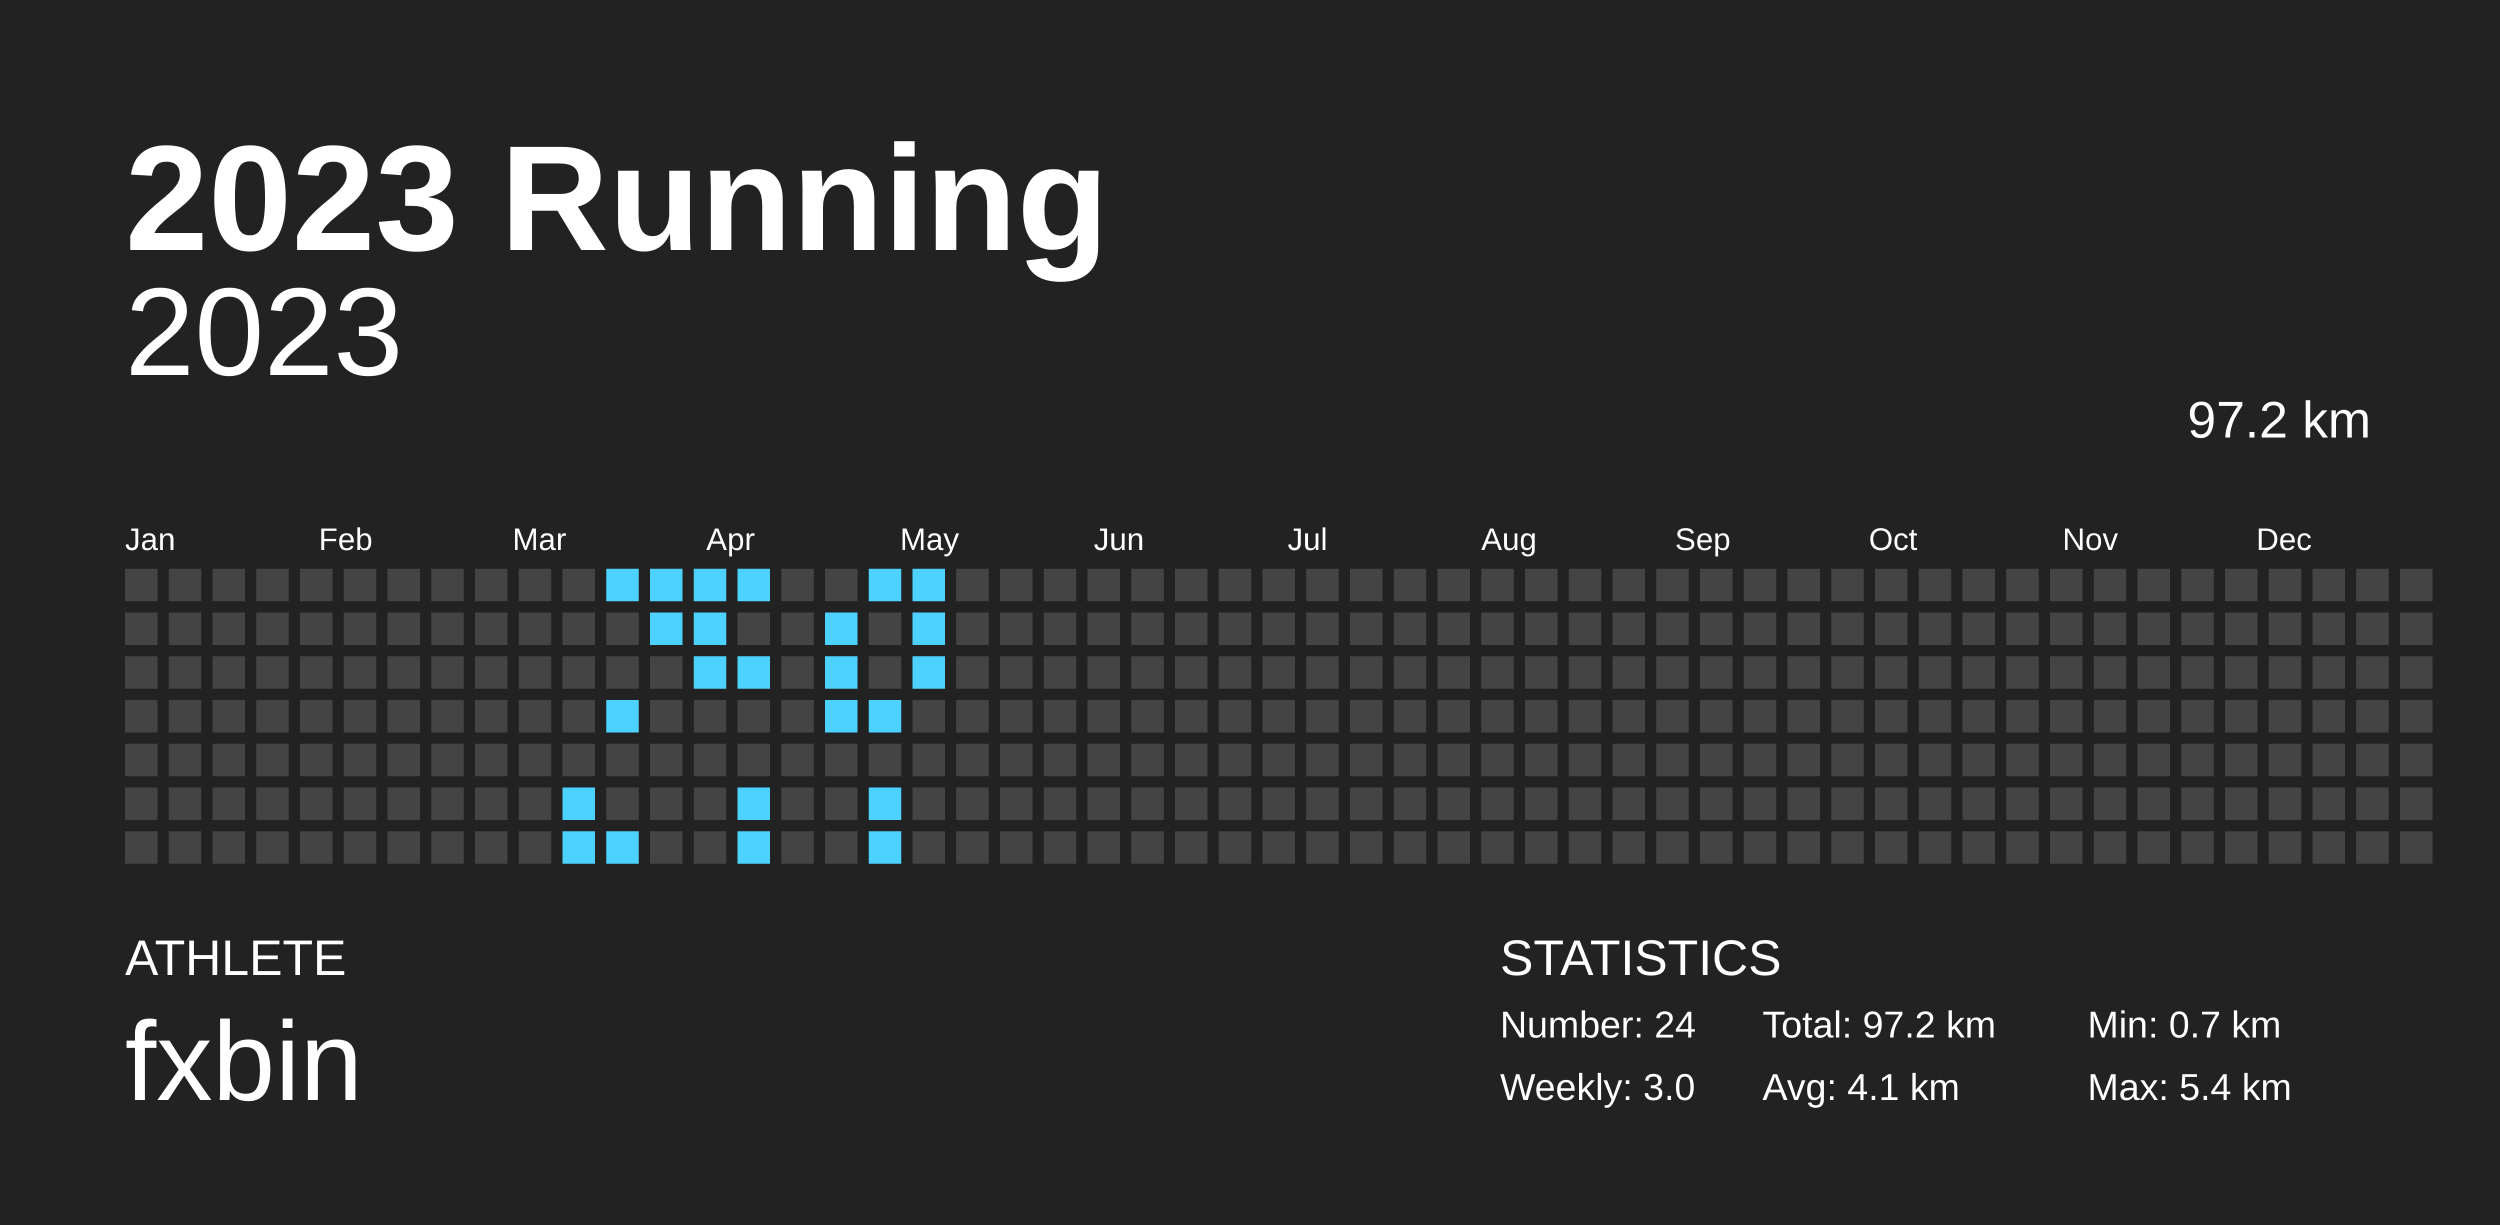
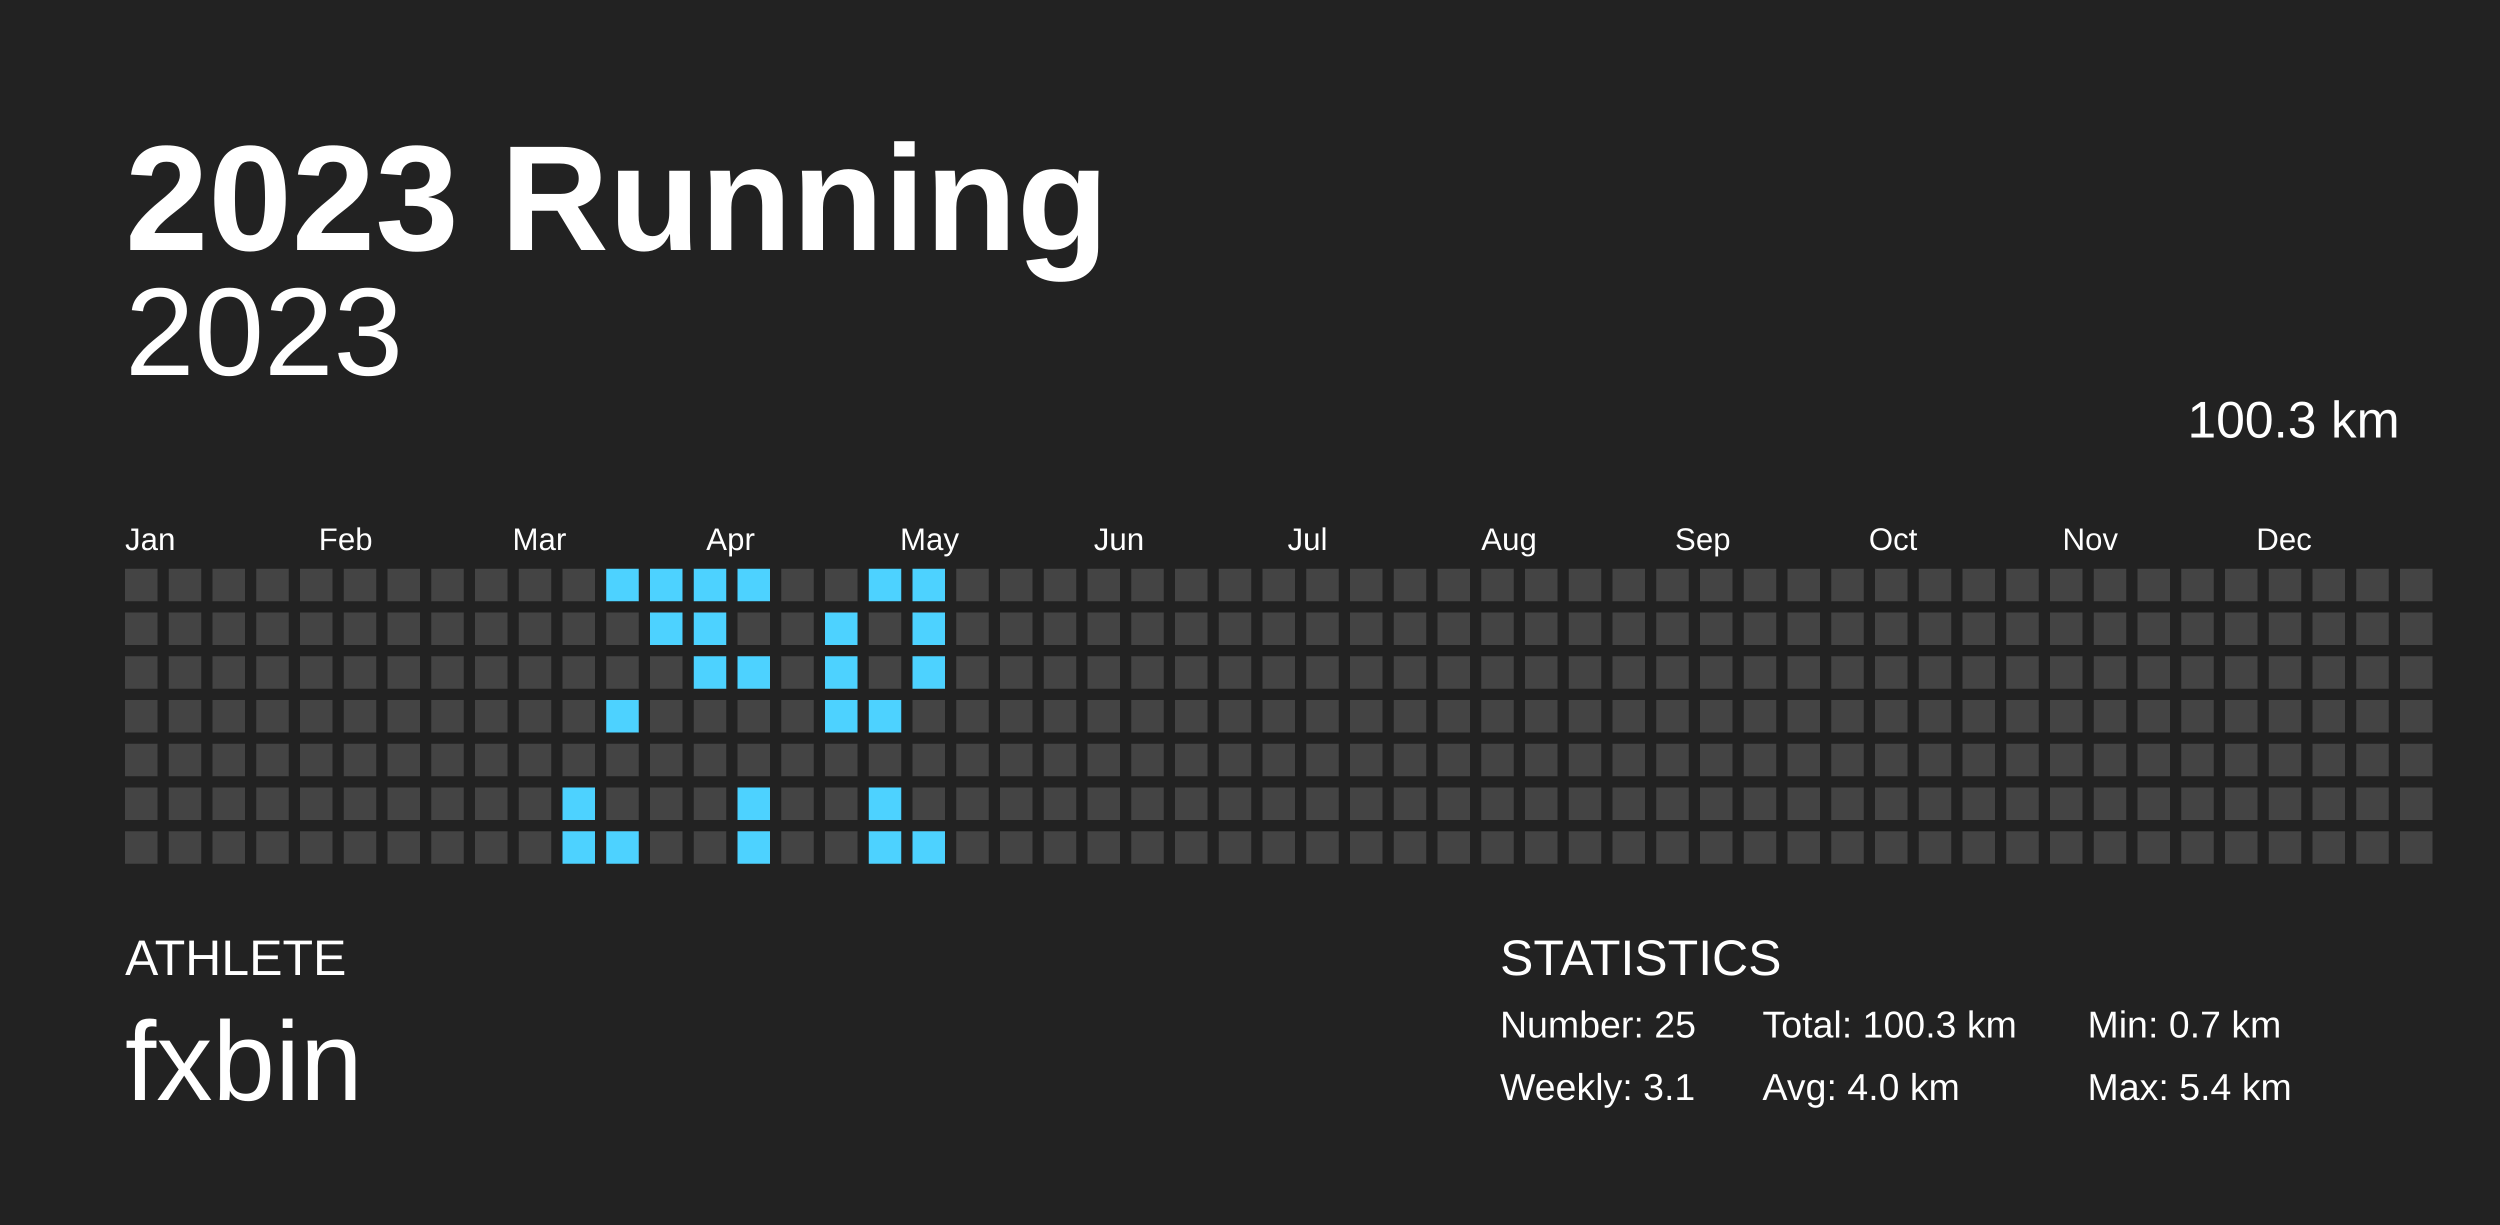
<svg xmlns="http://www.w3.org/2000/svg" baseProfile="full" height="98mm" version="1.1" viewBox="0,0,200,98" width="200mm">
  <defs />
  <rect fill="#222222" height="98" width="200" x="0" y="0" />
  <text fill="#FFFFFF" style="font-size:12px; font-family:Arial; font-weight:bold;" x="10" y="20">2023 Running</text>
  <text fill="#FFFFFF" style="font-size:4px; font-family:Arial" x="10" y="78">ATHLETE</text>
  <text fill="#FFFFFF" style="font-size:9px; font-family:Arial" x="10" y="88">fxbin</text>
  <text fill="#FFFFFF" style="font-size:4px; font-family:Arial" x="120" y="78">STATISTICS</text>
-   <text fill="#FFFFFF" style="font-size:3px; font-family:Arial" x="120" y="83">Number: 24</text>
-   <text fill="#FFFFFF" style="font-size:3px; font-family:Arial" x="120" y="88">Weekly: 3.0</text>
-   <text fill="#FFFFFF" style="font-size:3px; font-family:Arial" x="141" y="83">Total: 97.2 km</text>
-   <text fill="#FFFFFF" style="font-size:3px; font-family:Arial" x="141" y="88">Avg: 4.1 km</text>
+   <text fill="#FFFFFF" style="font-size:3px; font-family:Arial" x="120" y="83">Number: 25</text>
+   <text fill="#FFFFFF" style="font-size:3px; font-family:Arial" x="120" y="88">Weekly: 3.1</text>
+   <text fill="#FFFFFF" style="font-size:3px; font-family:Arial" x="141" y="83">Total: 100.3 km</text>
+   <text fill="#FFFFFF" style="font-size:3px; font-family:Arial" x="141" y="88">Avg: 4.0 km</text>
  <text fill="#FFFFFF" style="font-size:3px; font-family:Arial" x="167" y="83">Min: 0.7 km</text>
  <text fill="#FFFFFF" style="font-size:3px; font-family:Arial" x="167" y="88">Max: 5.4 km</text>
  <text alignment-baseline="hanging" fill="#FFFFFF" style="font-size:10.0px; font-family:Arial;" x="10" y="30">2023</text>
-   <text alignment-baseline="hanging" fill="#FFFFFF" style="font-size:4.125px; font-family:Arial;" x="175" y="35">97.2 km</text>
+   <text alignment-baseline="hanging" fill="#FFFFFF" style="font-size:4.125px; font-family:Arial;" x="175" y="35">100.3 km</text>
  <text fill="#FFFFFF" style="font-size:2.5px; font-family:Arial" x="10.0" y="44">Jan</text>
  <text fill="#FFFFFF" style="font-size:2.5px; font-family:Arial" x="25.5" y="44">Feb</text>
  <text fill="#FFFFFF" style="font-size:2.5px; font-family:Arial" x="41.0" y="44">Mar</text>
  <text fill="#FFFFFF" style="font-size:2.5px; font-family:Arial" x="56.5" y="44">Apr</text>
  <text fill="#FFFFFF" style="font-size:2.5px; font-family:Arial" x="72.0" y="44">May</text>
  <text fill="#FFFFFF" style="font-size:2.5px; font-family:Arial" x="87.5" y="44">Jun</text>
  <text fill="#FFFFFF" style="font-size:2.5px; font-family:Arial" x="103.0" y="44">Jul</text>
  <text fill="#FFFFFF" style="font-size:2.5px; font-family:Arial" x="118.5" y="44">Aug</text>
  <text fill="#FFFFFF" style="font-size:2.5px; font-family:Arial" x="134.0" y="44">Sep</text>
  <text fill="#FFFFFF" style="font-size:2.5px; font-family:Arial" x="149.5" y="44">Oct</text>
  <text fill="#FFFFFF" style="font-size:2.5px; font-family:Arial" x="165.0" y="44">Nov</text>
  <text fill="#FFFFFF" style="font-size:2.5px; font-family:Arial" x="180.5" y="44">Dec</text>
  <rect fill="#444444" height="2.6" width="2.6" x="10.0" y="45.5" />
  <rect fill="#444444" height="2.6" width="2.6" x="10.0" y="49.0" />
  <rect fill="#444444" height="2.6" width="2.6" x="10.0" y="52.5" />
  <rect fill="#444444" height="2.6" width="2.6" x="10.0" y="56.0" />
  <rect fill="#444444" height="2.6" width="2.6" x="10.0" y="59.5" />
  <rect fill="#444444" height="2.6" width="2.6" x="10.0" y="63.0" />
  <rect fill="#444444" height="2.6" width="2.6" x="10.0" y="66.5" />
  <rect fill="#444444" height="2.6" width="2.6" x="13.5" y="45.5" />
  <rect fill="#444444" height="2.6" width="2.6" x="13.5" y="49.0" />
  <rect fill="#444444" height="2.6" width="2.6" x="13.5" y="52.5" />
  <rect fill="#444444" height="2.6" width="2.6" x="13.5" y="56.0" />
  <rect fill="#444444" height="2.6" width="2.6" x="13.5" y="59.5" />
  <rect fill="#444444" height="2.6" width="2.6" x="13.5" y="63.0" />
  <rect fill="#444444" height="2.6" width="2.6" x="13.5" y="66.5" />
  <rect fill="#444444" height="2.6" width="2.6" x="17.0" y="45.5" />
  <rect fill="#444444" height="2.6" width="2.6" x="17.0" y="49.0" />
  <rect fill="#444444" height="2.6" width="2.6" x="17.0" y="52.5" />
  <rect fill="#444444" height="2.6" width="2.6" x="17.0" y="56.0" />
  <rect fill="#444444" height="2.6" width="2.6" x="17.0" y="59.5" />
  <rect fill="#444444" height="2.6" width="2.6" x="17.0" y="63.0" />
  <rect fill="#444444" height="2.6" width="2.6" x="17.0" y="66.5" />
  <rect fill="#444444" height="2.6" width="2.6" x="20.5" y="45.5" />
  <rect fill="#444444" height="2.6" width="2.6" x="20.5" y="49.0" />
  <rect fill="#444444" height="2.6" width="2.6" x="20.5" y="52.5" />
  <rect fill="#444444" height="2.6" width="2.6" x="20.5" y="56.0" />
  <rect fill="#444444" height="2.6" width="2.6" x="20.5" y="59.5" />
  <rect fill="#444444" height="2.6" width="2.6" x="20.5" y="63.0" />
  <rect fill="#444444" height="2.6" width="2.6" x="20.5" y="66.5" />
  <rect fill="#444444" height="2.6" width="2.6" x="24.0" y="45.5" />
  <rect fill="#444444" height="2.6" width="2.6" x="24.0" y="49.0" />
  <rect fill="#444444" height="2.6" width="2.6" x="24.0" y="52.5" />
  <rect fill="#444444" height="2.6" width="2.6" x="24.0" y="56.0" />
  <rect fill="#444444" height="2.6" width="2.6" x="24.0" y="59.5" />
  <rect fill="#444444" height="2.6" width="2.6" x="24.0" y="63.0" />
  <rect fill="#444444" height="2.6" width="2.6" x="24.0" y="66.5" />
  <rect fill="#444444" height="2.6" width="2.6" x="27.5" y="45.5" />
  <rect fill="#444444" height="2.6" width="2.6" x="27.5" y="49.0" />
  <rect fill="#444444" height="2.6" width="2.6" x="27.5" y="52.5" />
  <rect fill="#444444" height="2.6" width="2.6" x="27.5" y="56.0" />
  <rect fill="#444444" height="2.6" width="2.6" x="27.5" y="59.5" />
  <rect fill="#444444" height="2.6" width="2.6" x="27.5" y="63.0" />
  <rect fill="#444444" height="2.6" width="2.6" x="27.5" y="66.5" />
  <rect fill="#444444" height="2.6" width="2.6" x="31.0" y="45.5" />
  <rect fill="#444444" height="2.6" width="2.6" x="31.0" y="49.0" />
  <rect fill="#444444" height="2.6" width="2.6" x="31.0" y="52.5" />
  <rect fill="#444444" height="2.6" width="2.6" x="31.0" y="56.0" />
  <rect fill="#444444" height="2.6" width="2.6" x="31.0" y="59.5" />
  <rect fill="#444444" height="2.6" width="2.6" x="31.0" y="63.0" />
  <rect fill="#444444" height="2.6" width="2.6" x="31.0" y="66.5" />
  <rect fill="#444444" height="2.6" width="2.6" x="34.5" y="45.5" />
  <rect fill="#444444" height="2.6" width="2.6" x="34.5" y="49.0" />
  <rect fill="#444444" height="2.6" width="2.6" x="34.5" y="52.5" />
  <rect fill="#444444" height="2.6" width="2.6" x="34.5" y="56.0" />
  <rect fill="#444444" height="2.6" width="2.6" x="34.5" y="59.5" />
  <rect fill="#444444" height="2.6" width="2.6" x="34.5" y="63.0" />
  <rect fill="#444444" height="2.6" width="2.6" x="34.5" y="66.5" />
  <rect fill="#444444" height="2.6" width="2.6" x="38.0" y="45.5" />
  <rect fill="#444444" height="2.6" width="2.6" x="38.0" y="49.0" />
  <rect fill="#444444" height="2.6" width="2.6" x="38.0" y="52.5" />
  <rect fill="#444444" height="2.6" width="2.6" x="38.0" y="56.0" />
  <rect fill="#444444" height="2.6" width="2.6" x="38.0" y="59.5" />
  <rect fill="#444444" height="2.6" width="2.6" x="38.0" y="63.0" />
  <rect fill="#444444" height="2.6" width="2.6" x="38.0" y="66.5" />
  <rect fill="#444444" height="2.6" width="2.6" x="41.5" y="45.5" />
  <rect fill="#444444" height="2.6" width="2.6" x="41.5" y="49.0" />
  <rect fill="#444444" height="2.6" width="2.6" x="41.5" y="52.5" />
  <rect fill="#444444" height="2.6" width="2.6" x="41.5" y="56.0" />
  <rect fill="#444444" height="2.6" width="2.6" x="41.5" y="59.5" />
  <rect fill="#444444" height="2.6" width="2.6" x="41.5" y="63.0" />
  <rect fill="#444444" height="2.6" width="2.6" x="41.5" y="66.5" />
  <rect fill="#444444" height="2.6" width="2.6" x="45.0" y="45.5" />
  <rect fill="#444444" height="2.6" width="2.6" x="45.0" y="49.0" />
  <rect fill="#444444" height="2.6" width="2.6" x="45.0" y="52.5" />
  <rect fill="#444444" height="2.6" width="2.6" x="45.0" y="56.0" />
  <rect fill="#444444" height="2.6" width="2.6" x="45.0" y="59.5" />
  <rect fill="#4dd2ff" height="2.6" width="2.6" x="45.0" y="63.0" />
  <rect fill="#4dd2ff" height="2.6" width="2.6" x="45.0" y="66.5" />
  <rect fill="#4dd2ff" height="2.6" width="2.6" x="48.5" y="45.5" />
  <rect fill="#444444" height="2.6" width="2.6" x="48.5" y="49.0" />
  <rect fill="#444444" height="2.6" width="2.6" x="48.5" y="52.5" />
  <rect fill="#4dd2ff" height="2.6" width="2.6" x="48.5" y="56.0" />
  <rect fill="#444444" height="2.6" width="2.6" x="48.5" y="59.5" />
  <rect fill="#444444" height="2.6" width="2.6" x="48.5" y="63.0" />
  <rect fill="#4dd2ff" height="2.6" width="2.6" x="48.5" y="66.5" />
  <rect fill="#4dd2ff" height="2.6" width="2.6" x="52.0" y="45.5" />
  <rect fill="#4dd2ff" height="2.6" width="2.6" x="52.0" y="49.0" />
  <rect fill="#444444" height="2.6" width="2.6" x="52.0" y="52.5" />
  <rect fill="#444444" height="2.6" width="2.6" x="52.0" y="56.0" />
  <rect fill="#444444" height="2.6" width="2.6" x="52.0" y="59.5" />
  <rect fill="#444444" height="2.6" width="2.6" x="52.0" y="63.0" />
  <rect fill="#444444" height="2.6" width="2.6" x="52.0" y="66.5" />
  <rect fill="#4dd2ff" height="2.6" width="2.6" x="55.5" y="45.5" />
  <rect fill="#4dd2ff" height="2.6" width="2.6" x="55.5" y="49.0" />
  <rect fill="#4dd2ff" height="2.6" width="2.6" x="55.5" y="52.5" />
  <rect fill="#444444" height="2.6" width="2.6" x="55.5" y="56.0" />
  <rect fill="#444444" height="2.6" width="2.6" x="55.5" y="59.5" />
  <rect fill="#444444" height="2.6" width="2.6" x="55.5" y="63.0" />
  <rect fill="#444444" height="2.6" width="2.6" x="55.5" y="66.5" />
  <rect fill="#4dd2ff" height="2.6" width="2.6" x="59.0" y="45.5" />
  <rect fill="#444444" height="2.6" width="2.6" x="59.0" y="49.0" />
  <rect fill="#4dd2ff" height="2.6" width="2.6" x="59.0" y="52.5" />
  <rect fill="#444444" height="2.6" width="2.6" x="59.0" y="56.0" />
  <rect fill="#444444" height="2.6" width="2.6" x="59.0" y="59.5" />
  <rect fill="#4dd2ff" height="2.6" width="2.6" x="59.0" y="63.0" />
  <rect fill="#4dd2ff" height="2.6" width="2.6" x="59.0" y="66.5" />
  <rect fill="#444444" height="2.6" width="2.6" x="62.5" y="45.5" />
  <rect fill="#444444" height="2.6" width="2.6" x="62.5" y="49.0" />
  <rect fill="#444444" height="2.6" width="2.6" x="62.5" y="52.5" />
  <rect fill="#444444" height="2.6" width="2.6" x="62.5" y="56.0" />
  <rect fill="#444444" height="2.6" width="2.6" x="62.5" y="59.5" />
  <rect fill="#444444" height="2.6" width="2.6" x="62.5" y="63.0" />
  <rect fill="#444444" height="2.6" width="2.6" x="62.5" y="66.5" />
  <rect fill="#444444" height="2.6" width="2.6" x="66.0" y="45.5" />
  <rect fill="#4dd2ff" height="2.6" width="2.6" x="66.0" y="49.0" />
  <rect fill="#4dd2ff" height="2.6" width="2.6" x="66.0" y="52.5" />
  <rect fill="#4dd2ff" height="2.6" width="2.6" x="66.0" y="56.0" />
  <rect fill="#444444" height="2.6" width="2.6" x="66.0" y="59.5" />
  <rect fill="#444444" height="2.6" width="2.6" x="66.0" y="63.0" />
  <rect fill="#444444" height="2.6" width="2.6" x="66.0" y="66.5" />
  <rect fill="#4dd2ff" height="2.6" width="2.6" x="69.5" y="45.5" />
  <rect fill="#444444" height="2.6" width="2.6" x="69.5" y="49.0" />
  <rect fill="#444444" height="2.6" width="2.6" x="69.5" y="52.5" />
  <rect fill="#4dd2ff" height="2.6" width="2.6" x="69.5" y="56.0" />
  <rect fill="#444444" height="2.6" width="2.6" x="69.5" y="59.5" />
  <rect fill="#4dd2ff" height="2.6" width="2.6" x="69.5" y="63.0" />
  <rect fill="#4dd2ff" height="2.6" width="2.6" x="69.5" y="66.5" />
  <rect fill="#4dd2ff" height="2.6" width="2.6" x="73.0" y="45.5" />
  <rect fill="#4dd2ff" height="2.6" width="2.6" x="73.0" y="49.0" />
  <rect fill="#4dd2ff" height="2.6" width="2.6" x="73.0" y="52.5" />
  <rect fill="#444444" height="2.6" width="2.6" x="73.0" y="56.0" />
  <rect fill="#444444" height="2.6" width="2.6" x="73.0" y="59.5" />
  <rect fill="#444444" height="2.6" width="2.6" x="73.0" y="63.0" />
-   <rect fill="#444444" height="2.6" width="2.6" x="73.0" y="66.5" />
+   <rect fill="#4dd2ff" height="2.6" width="2.6" x="73.0" y="66.5" />
  <rect fill="#444444" height="2.6" width="2.6" x="76.5" y="45.5" />
  <rect fill="#444444" height="2.6" width="2.6" x="76.5" y="49.0" />
  <rect fill="#444444" height="2.6" width="2.6" x="76.5" y="52.5" />
  <rect fill="#444444" height="2.6" width="2.6" x="76.5" y="56.0" />
  <rect fill="#444444" height="2.6" width="2.6" x="76.5" y="59.5" />
  <rect fill="#444444" height="2.6" width="2.6" x="76.5" y="63.0" />
  <rect fill="#444444" height="2.6" width="2.6" x="76.5" y="66.5" />
  <rect fill="#444444" height="2.6" width="2.6" x="80.0" y="45.5" />
  <rect fill="#444444" height="2.6" width="2.6" x="80.0" y="49.0" />
  <rect fill="#444444" height="2.6" width="2.6" x="80.0" y="52.5" />
  <rect fill="#444444" height="2.6" width="2.6" x="80.0" y="56.0" />
  <rect fill="#444444" height="2.6" width="2.6" x="80.0" y="59.5" />
  <rect fill="#444444" height="2.6" width="2.6" x="80.0" y="63.0" />
  <rect fill="#444444" height="2.6" width="2.6" x="80.0" y="66.5" />
  <rect fill="#444444" height="2.6" width="2.6" x="83.5" y="45.5" />
  <rect fill="#444444" height="2.6" width="2.6" x="83.5" y="49.0" />
  <rect fill="#444444" height="2.6" width="2.6" x="83.5" y="52.5" />
  <rect fill="#444444" height="2.6" width="2.6" x="83.5" y="56.0" />
  <rect fill="#444444" height="2.6" width="2.6" x="83.5" y="59.5" />
  <rect fill="#444444" height="2.6" width="2.6" x="83.5" y="63.0" />
  <rect fill="#444444" height="2.6" width="2.6" x="83.5" y="66.5" />
  <rect fill="#444444" height="2.6" width="2.6" x="87.0" y="45.5" />
  <rect fill="#444444" height="2.6" width="2.6" x="87.0" y="49.0" />
  <rect fill="#444444" height="2.6" width="2.6" x="87.0" y="52.5" />
  <rect fill="#444444" height="2.6" width="2.6" x="87.0" y="56.0" />
  <rect fill="#444444" height="2.6" width="2.6" x="87.0" y="59.5" />
  <rect fill="#444444" height="2.6" width="2.6" x="87.0" y="63.0" />
  <rect fill="#444444" height="2.6" width="2.6" x="87.0" y="66.5" />
  <rect fill="#444444" height="2.6" width="2.6" x="90.5" y="45.5" />
  <rect fill="#444444" height="2.6" width="2.6" x="90.5" y="49.0" />
  <rect fill="#444444" height="2.6" width="2.6" x="90.5" y="52.5" />
  <rect fill="#444444" height="2.6" width="2.6" x="90.5" y="56.0" />
  <rect fill="#444444" height="2.6" width="2.6" x="90.5" y="59.5" />
  <rect fill="#444444" height="2.6" width="2.6" x="90.5" y="63.0" />
  <rect fill="#444444" height="2.6" width="2.6" x="90.5" y="66.5" />
  <rect fill="#444444" height="2.6" width="2.6" x="94.0" y="45.5" />
  <rect fill="#444444" height="2.6" width="2.6" x="94.0" y="49.0" />
  <rect fill="#444444" height="2.6" width="2.6" x="94.0" y="52.5" />
  <rect fill="#444444" height="2.6" width="2.6" x="94.0" y="56.0" />
  <rect fill="#444444" height="2.6" width="2.6" x="94.0" y="59.5" />
  <rect fill="#444444" height="2.6" width="2.6" x="94.0" y="63.0" />
  <rect fill="#444444" height="2.6" width="2.6" x="94.0" y="66.5" />
  <rect fill="#444444" height="2.6" width="2.6" x="97.5" y="45.5" />
  <rect fill="#444444" height="2.6" width="2.6" x="97.5" y="49.0" />
  <rect fill="#444444" height="2.6" width="2.6" x="97.5" y="52.5" />
  <rect fill="#444444" height="2.6" width="2.6" x="97.5" y="56.0" />
  <rect fill="#444444" height="2.6" width="2.6" x="97.5" y="59.5" />
  <rect fill="#444444" height="2.6" width="2.6" x="97.5" y="63.0" />
  <rect fill="#444444" height="2.6" width="2.6" x="97.5" y="66.5" />
  <rect fill="#444444" height="2.6" width="2.6" x="101.0" y="45.5" />
  <rect fill="#444444" height="2.6" width="2.6" x="101.0" y="49.0" />
  <rect fill="#444444" height="2.6" width="2.6" x="101.0" y="52.5" />
  <rect fill="#444444" height="2.6" width="2.6" x="101.0" y="56.0" />
  <rect fill="#444444" height="2.6" width="2.6" x="101.0" y="59.5" />
  <rect fill="#444444" height="2.6" width="2.6" x="101.0" y="63.0" />
  <rect fill="#444444" height="2.6" width="2.6" x="101.0" y="66.5" />
  <rect fill="#444444" height="2.6" width="2.6" x="104.5" y="45.5" />
  <rect fill="#444444" height="2.6" width="2.6" x="104.5" y="49.0" />
  <rect fill="#444444" height="2.6" width="2.6" x="104.5" y="52.5" />
  <rect fill="#444444" height="2.6" width="2.6" x="104.5" y="56.0" />
  <rect fill="#444444" height="2.6" width="2.6" x="104.5" y="59.5" />
  <rect fill="#444444" height="2.6" width="2.6" x="104.5" y="63.0" />
  <rect fill="#444444" height="2.6" width="2.6" x="104.5" y="66.5" />
  <rect fill="#444444" height="2.6" width="2.6" x="108.0" y="45.5" />
  <rect fill="#444444" height="2.6" width="2.6" x="108.0" y="49.0" />
  <rect fill="#444444" height="2.6" width="2.6" x="108.0" y="52.5" />
  <rect fill="#444444" height="2.6" width="2.6" x="108.0" y="56.0" />
  <rect fill="#444444" height="2.6" width="2.6" x="108.0" y="59.5" />
  <rect fill="#444444" height="2.6" width="2.6" x="108.0" y="63.0" />
  <rect fill="#444444" height="2.6" width="2.6" x="108.0" y="66.5" />
  <rect fill="#444444" height="2.6" width="2.6" x="111.5" y="45.5" />
  <rect fill="#444444" height="2.6" width="2.6" x="111.5" y="49.0" />
  <rect fill="#444444" height="2.6" width="2.6" x="111.5" y="52.5" />
  <rect fill="#444444" height="2.6" width="2.6" x="111.5" y="56.0" />
  <rect fill="#444444" height="2.6" width="2.6" x="111.5" y="59.5" />
  <rect fill="#444444" height="2.6" width="2.6" x="111.5" y="63.0" />
  <rect fill="#444444" height="2.6" width="2.6" x="111.5" y="66.5" />
  <rect fill="#444444" height="2.6" width="2.6" x="115.0" y="45.5" />
  <rect fill="#444444" height="2.6" width="2.6" x="115.0" y="49.0" />
  <rect fill="#444444" height="2.6" width="2.6" x="115.0" y="52.5" />
  <rect fill="#444444" height="2.6" width="2.6" x="115.0" y="56.0" />
  <rect fill="#444444" height="2.6" width="2.6" x="115.0" y="59.5" />
  <rect fill="#444444" height="2.6" width="2.6" x="115.0" y="63.0" />
  <rect fill="#444444" height="2.6" width="2.6" x="115.0" y="66.5" />
  <rect fill="#444444" height="2.6" width="2.6" x="118.5" y="45.5" />
  <rect fill="#444444" height="2.6" width="2.6" x="118.5" y="49.0" />
  <rect fill="#444444" height="2.6" width="2.6" x="118.5" y="52.5" />
  <rect fill="#444444" height="2.6" width="2.6" x="118.5" y="56.0" />
  <rect fill="#444444" height="2.6" width="2.6" x="118.5" y="59.5" />
  <rect fill="#444444" height="2.6" width="2.6" x="118.5" y="63.0" />
  <rect fill="#444444" height="2.6" width="2.6" x="118.5" y="66.5" />
  <rect fill="#444444" height="2.6" width="2.6" x="122.0" y="45.5" />
  <rect fill="#444444" height="2.6" width="2.6" x="122.0" y="49.0" />
  <rect fill="#444444" height="2.6" width="2.6" x="122.0" y="52.5" />
  <rect fill="#444444" height="2.6" width="2.6" x="122.0" y="56.0" />
  <rect fill="#444444" height="2.6" width="2.6" x="122.0" y="59.5" />
  <rect fill="#444444" height="2.6" width="2.6" x="122.0" y="63.0" />
  <rect fill="#444444" height="2.6" width="2.6" x="122.0" y="66.5" />
  <rect fill="#444444" height="2.6" width="2.6" x="125.5" y="45.5" />
  <rect fill="#444444" height="2.6" width="2.6" x="125.5" y="49.0" />
  <rect fill="#444444" height="2.6" width="2.6" x="125.5" y="52.5" />
  <rect fill="#444444" height="2.6" width="2.6" x="125.5" y="56.0" />
  <rect fill="#444444" height="2.6" width="2.6" x="125.5" y="59.5" />
  <rect fill="#444444" height="2.6" width="2.6" x="125.5" y="63.0" />
  <rect fill="#444444" height="2.6" width="2.6" x="125.5" y="66.5" />
  <rect fill="#444444" height="2.6" width="2.6" x="129.0" y="45.5" />
  <rect fill="#444444" height="2.6" width="2.6" x="129.0" y="49.0" />
  <rect fill="#444444" height="2.6" width="2.6" x="129.0" y="52.5" />
  <rect fill="#444444" height="2.6" width="2.6" x="129.0" y="56.0" />
  <rect fill="#444444" height="2.6" width="2.6" x="129.0" y="59.5" />
  <rect fill="#444444" height="2.6" width="2.6" x="129.0" y="63.0" />
  <rect fill="#444444" height="2.6" width="2.6" x="129.0" y="66.5" />
  <rect fill="#444444" height="2.6" width="2.6" x="132.5" y="45.5" />
  <rect fill="#444444" height="2.6" width="2.6" x="132.5" y="49.0" />
  <rect fill="#444444" height="2.6" width="2.6" x="132.5" y="52.5" />
  <rect fill="#444444" height="2.6" width="2.6" x="132.5" y="56.0" />
  <rect fill="#444444" height="2.6" width="2.6" x="132.5" y="59.5" />
  <rect fill="#444444" height="2.6" width="2.6" x="132.5" y="63.0" />
  <rect fill="#444444" height="2.6" width="2.6" x="132.5" y="66.5" />
  <rect fill="#444444" height="2.6" width="2.6" x="136.0" y="45.5" />
  <rect fill="#444444" height="2.6" width="2.6" x="136.0" y="49.0" />
  <rect fill="#444444" height="2.6" width="2.6" x="136.0" y="52.5" />
  <rect fill="#444444" height="2.6" width="2.6" x="136.0" y="56.0" />
  <rect fill="#444444" height="2.6" width="2.6" x="136.0" y="59.5" />
  <rect fill="#444444" height="2.6" width="2.6" x="136.0" y="63.0" />
  <rect fill="#444444" height="2.6" width="2.6" x="136.0" y="66.5" />
  <rect fill="#444444" height="2.6" width="2.6" x="139.5" y="45.5" />
  <rect fill="#444444" height="2.6" width="2.6" x="139.5" y="49.0" />
  <rect fill="#444444" height="2.6" width="2.6" x="139.5" y="52.5" />
  <rect fill="#444444" height="2.6" width="2.6" x="139.5" y="56.0" />
  <rect fill="#444444" height="2.6" width="2.6" x="139.5" y="59.5" />
  <rect fill="#444444" height="2.6" width="2.6" x="139.5" y="63.0" />
  <rect fill="#444444" height="2.6" width="2.6" x="139.5" y="66.5" />
  <rect fill="#444444" height="2.6" width="2.6" x="143.0" y="45.5" />
  <rect fill="#444444" height="2.6" width="2.6" x="143.0" y="49.0" />
  <rect fill="#444444" height="2.6" width="2.6" x="143.0" y="52.5" />
  <rect fill="#444444" height="2.6" width="2.6" x="143.0" y="56.0" />
  <rect fill="#444444" height="2.6" width="2.6" x="143.0" y="59.5" />
  <rect fill="#444444" height="2.6" width="2.6" x="143.0" y="63.0" />
  <rect fill="#444444" height="2.6" width="2.6" x="143.0" y="66.5" />
  <rect fill="#444444" height="2.6" width="2.6" x="146.5" y="45.5" />
  <rect fill="#444444" height="2.6" width="2.6" x="146.5" y="49.0" />
  <rect fill="#444444" height="2.6" width="2.6" x="146.5" y="52.5" />
  <rect fill="#444444" height="2.6" width="2.6" x="146.5" y="56.0" />
  <rect fill="#444444" height="2.6" width="2.6" x="146.5" y="59.5" />
  <rect fill="#444444" height="2.6" width="2.6" x="146.5" y="63.0" />
  <rect fill="#444444" height="2.6" width="2.6" x="146.5" y="66.5" />
  <rect fill="#444444" height="2.6" width="2.6" x="150.0" y="45.5" />
  <rect fill="#444444" height="2.6" width="2.6" x="150.0" y="49.0" />
  <rect fill="#444444" height="2.6" width="2.6" x="150.0" y="52.5" />
  <rect fill="#444444" height="2.6" width="2.6" x="150.0" y="56.0" />
  <rect fill="#444444" height="2.6" width="2.6" x="150.0" y="59.5" />
  <rect fill="#444444" height="2.6" width="2.6" x="150.0" y="63.0" />
  <rect fill="#444444" height="2.6" width="2.6" x="150.0" y="66.5" />
  <rect fill="#444444" height="2.6" width="2.6" x="153.5" y="45.5" />
  <rect fill="#444444" height="2.6" width="2.6" x="153.5" y="49.0" />
  <rect fill="#444444" height="2.6" width="2.6" x="153.5" y="52.5" />
  <rect fill="#444444" height="2.6" width="2.6" x="153.5" y="56.0" />
  <rect fill="#444444" height="2.6" width="2.6" x="153.5" y="59.5" />
  <rect fill="#444444" height="2.6" width="2.6" x="153.5" y="63.0" />
  <rect fill="#444444" height="2.6" width="2.6" x="153.5" y="66.5" />
  <rect fill="#444444" height="2.6" width="2.6" x="157.0" y="45.5" />
  <rect fill="#444444" height="2.6" width="2.6" x="157.0" y="49.0" />
  <rect fill="#444444" height="2.6" width="2.6" x="157.0" y="52.5" />
  <rect fill="#444444" height="2.6" width="2.6" x="157.0" y="56.0" />
  <rect fill="#444444" height="2.6" width="2.6" x="157.0" y="59.5" />
  <rect fill="#444444" height="2.6" width="2.6" x="157.0" y="63.0" />
  <rect fill="#444444" height="2.6" width="2.6" x="157.0" y="66.5" />
  <rect fill="#444444" height="2.6" width="2.6" x="160.5" y="45.5" />
  <rect fill="#444444" height="2.6" width="2.6" x="160.5" y="49.0" />
  <rect fill="#444444" height="2.6" width="2.6" x="160.5" y="52.5" />
  <rect fill="#444444" height="2.6" width="2.6" x="160.5" y="56.0" />
  <rect fill="#444444" height="2.6" width="2.6" x="160.5" y="59.5" />
  <rect fill="#444444" height="2.6" width="2.6" x="160.5" y="63.0" />
  <rect fill="#444444" height="2.6" width="2.6" x="160.5" y="66.5" />
  <rect fill="#444444" height="2.6" width="2.6" x="164.0" y="45.5" />
  <rect fill="#444444" height="2.6" width="2.6" x="164.0" y="49.0" />
  <rect fill="#444444" height="2.6" width="2.6" x="164.0" y="52.5" />
  <rect fill="#444444" height="2.6" width="2.6" x="164.0" y="56.0" />
  <rect fill="#444444" height="2.6" width="2.6" x="164.0" y="59.5" />
  <rect fill="#444444" height="2.6" width="2.6" x="164.0" y="63.0" />
  <rect fill="#444444" height="2.6" width="2.6" x="164.0" y="66.5" />
  <rect fill="#444444" height="2.6" width="2.6" x="167.5" y="45.5" />
  <rect fill="#444444" height="2.6" width="2.6" x="167.5" y="49.0" />
  <rect fill="#444444" height="2.6" width="2.6" x="167.5" y="52.5" />
  <rect fill="#444444" height="2.6" width="2.6" x="167.5" y="56.0" />
  <rect fill="#444444" height="2.6" width="2.6" x="167.5" y="59.5" />
  <rect fill="#444444" height="2.6" width="2.6" x="167.5" y="63.0" />
  <rect fill="#444444" height="2.6" width="2.6" x="167.5" y="66.5" />
  <rect fill="#444444" height="2.6" width="2.6" x="171.0" y="45.5" />
  <rect fill="#444444" height="2.6" width="2.6" x="171.0" y="49.0" />
  <rect fill="#444444" height="2.6" width="2.6" x="171.0" y="52.5" />
  <rect fill="#444444" height="2.6" width="2.6" x="171.0" y="56.0" />
  <rect fill="#444444" height="2.6" width="2.6" x="171.0" y="59.5" />
  <rect fill="#444444" height="2.6" width="2.6" x="171.0" y="63.0" />
  <rect fill="#444444" height="2.6" width="2.6" x="171.0" y="66.5" />
  <rect fill="#444444" height="2.6" width="2.6" x="174.5" y="45.5" />
  <rect fill="#444444" height="2.6" width="2.6" x="174.5" y="49.0" />
  <rect fill="#444444" height="2.6" width="2.6" x="174.5" y="52.5" />
  <rect fill="#444444" height="2.6" width="2.6" x="174.5" y="56.0" />
  <rect fill="#444444" height="2.6" width="2.6" x="174.5" y="59.5" />
  <rect fill="#444444" height="2.6" width="2.6" x="174.5" y="63.0" />
  <rect fill="#444444" height="2.6" width="2.6" x="174.5" y="66.5" />
  <rect fill="#444444" height="2.6" width="2.6" x="178.0" y="45.5" />
  <rect fill="#444444" height="2.6" width="2.6" x="178.0" y="49.0" />
  <rect fill="#444444" height="2.6" width="2.6" x="178.0" y="52.5" />
  <rect fill="#444444" height="2.6" width="2.6" x="178.0" y="56.0" />
  <rect fill="#444444" height="2.6" width="2.6" x="178.0" y="59.5" />
  <rect fill="#444444" height="2.6" width="2.6" x="178.0" y="63.0" />
  <rect fill="#444444" height="2.6" width="2.6" x="178.0" y="66.5" />
  <rect fill="#444444" height="2.6" width="2.6" x="181.5" y="45.5" />
  <rect fill="#444444" height="2.6" width="2.6" x="181.5" y="49.0" />
  <rect fill="#444444" height="2.6" width="2.6" x="181.5" y="52.5" />
  <rect fill="#444444" height="2.6" width="2.6" x="181.5" y="56.0" />
  <rect fill="#444444" height="2.6" width="2.6" x="181.5" y="59.5" />
  <rect fill="#444444" height="2.6" width="2.6" x="181.5" y="63.0" />
  <rect fill="#444444" height="2.6" width="2.6" x="181.5" y="66.5" />
  <rect fill="#444444" height="2.6" width="2.6" x="185.0" y="45.5" />
  <rect fill="#444444" height="2.6" width="2.6" x="185.0" y="49.0" />
  <rect fill="#444444" height="2.6" width="2.6" x="185.0" y="52.5" />
  <rect fill="#444444" height="2.6" width="2.6" x="185.0" y="56.0" />
  <rect fill="#444444" height="2.6" width="2.6" x="185.0" y="59.5" />
  <rect fill="#444444" height="2.6" width="2.6" x="185.0" y="63.0" />
  <rect fill="#444444" height="2.6" width="2.6" x="185.0" y="66.5" />
  <rect fill="#444444" height="2.6" width="2.6" x="188.5" y="45.5" />
  <rect fill="#444444" height="2.6" width="2.6" x="188.5" y="49.0" />
  <rect fill="#444444" height="2.6" width="2.6" x="188.5" y="52.5" />
  <rect fill="#444444" height="2.6" width="2.6" x="188.5" y="56.0" />
  <rect fill="#444444" height="2.6" width="2.6" x="188.5" y="59.5" />
  <rect fill="#444444" height="2.6" width="2.6" x="188.5" y="63.0" />
  <rect fill="#444444" height="2.6" width="2.6" x="188.5" y="66.5" />
  <rect fill="#444444" height="2.6" width="2.6" x="192.0" y="45.5" />
  <rect fill="#444444" height="2.6" width="2.6" x="192.0" y="49.0" />
  <rect fill="#444444" height="2.6" width="2.6" x="192.0" y="52.5" />
  <rect fill="#444444" height="2.6" width="2.6" x="192.0" y="56.0" />
  <rect fill="#444444" height="2.6" width="2.6" x="192.0" y="59.5" />
  <rect fill="#444444" height="2.6" width="2.6" x="192.0" y="63.0" />
  <rect fill="#444444" height="2.6" width="2.6" x="192.0" y="66.5" />
</svg>
